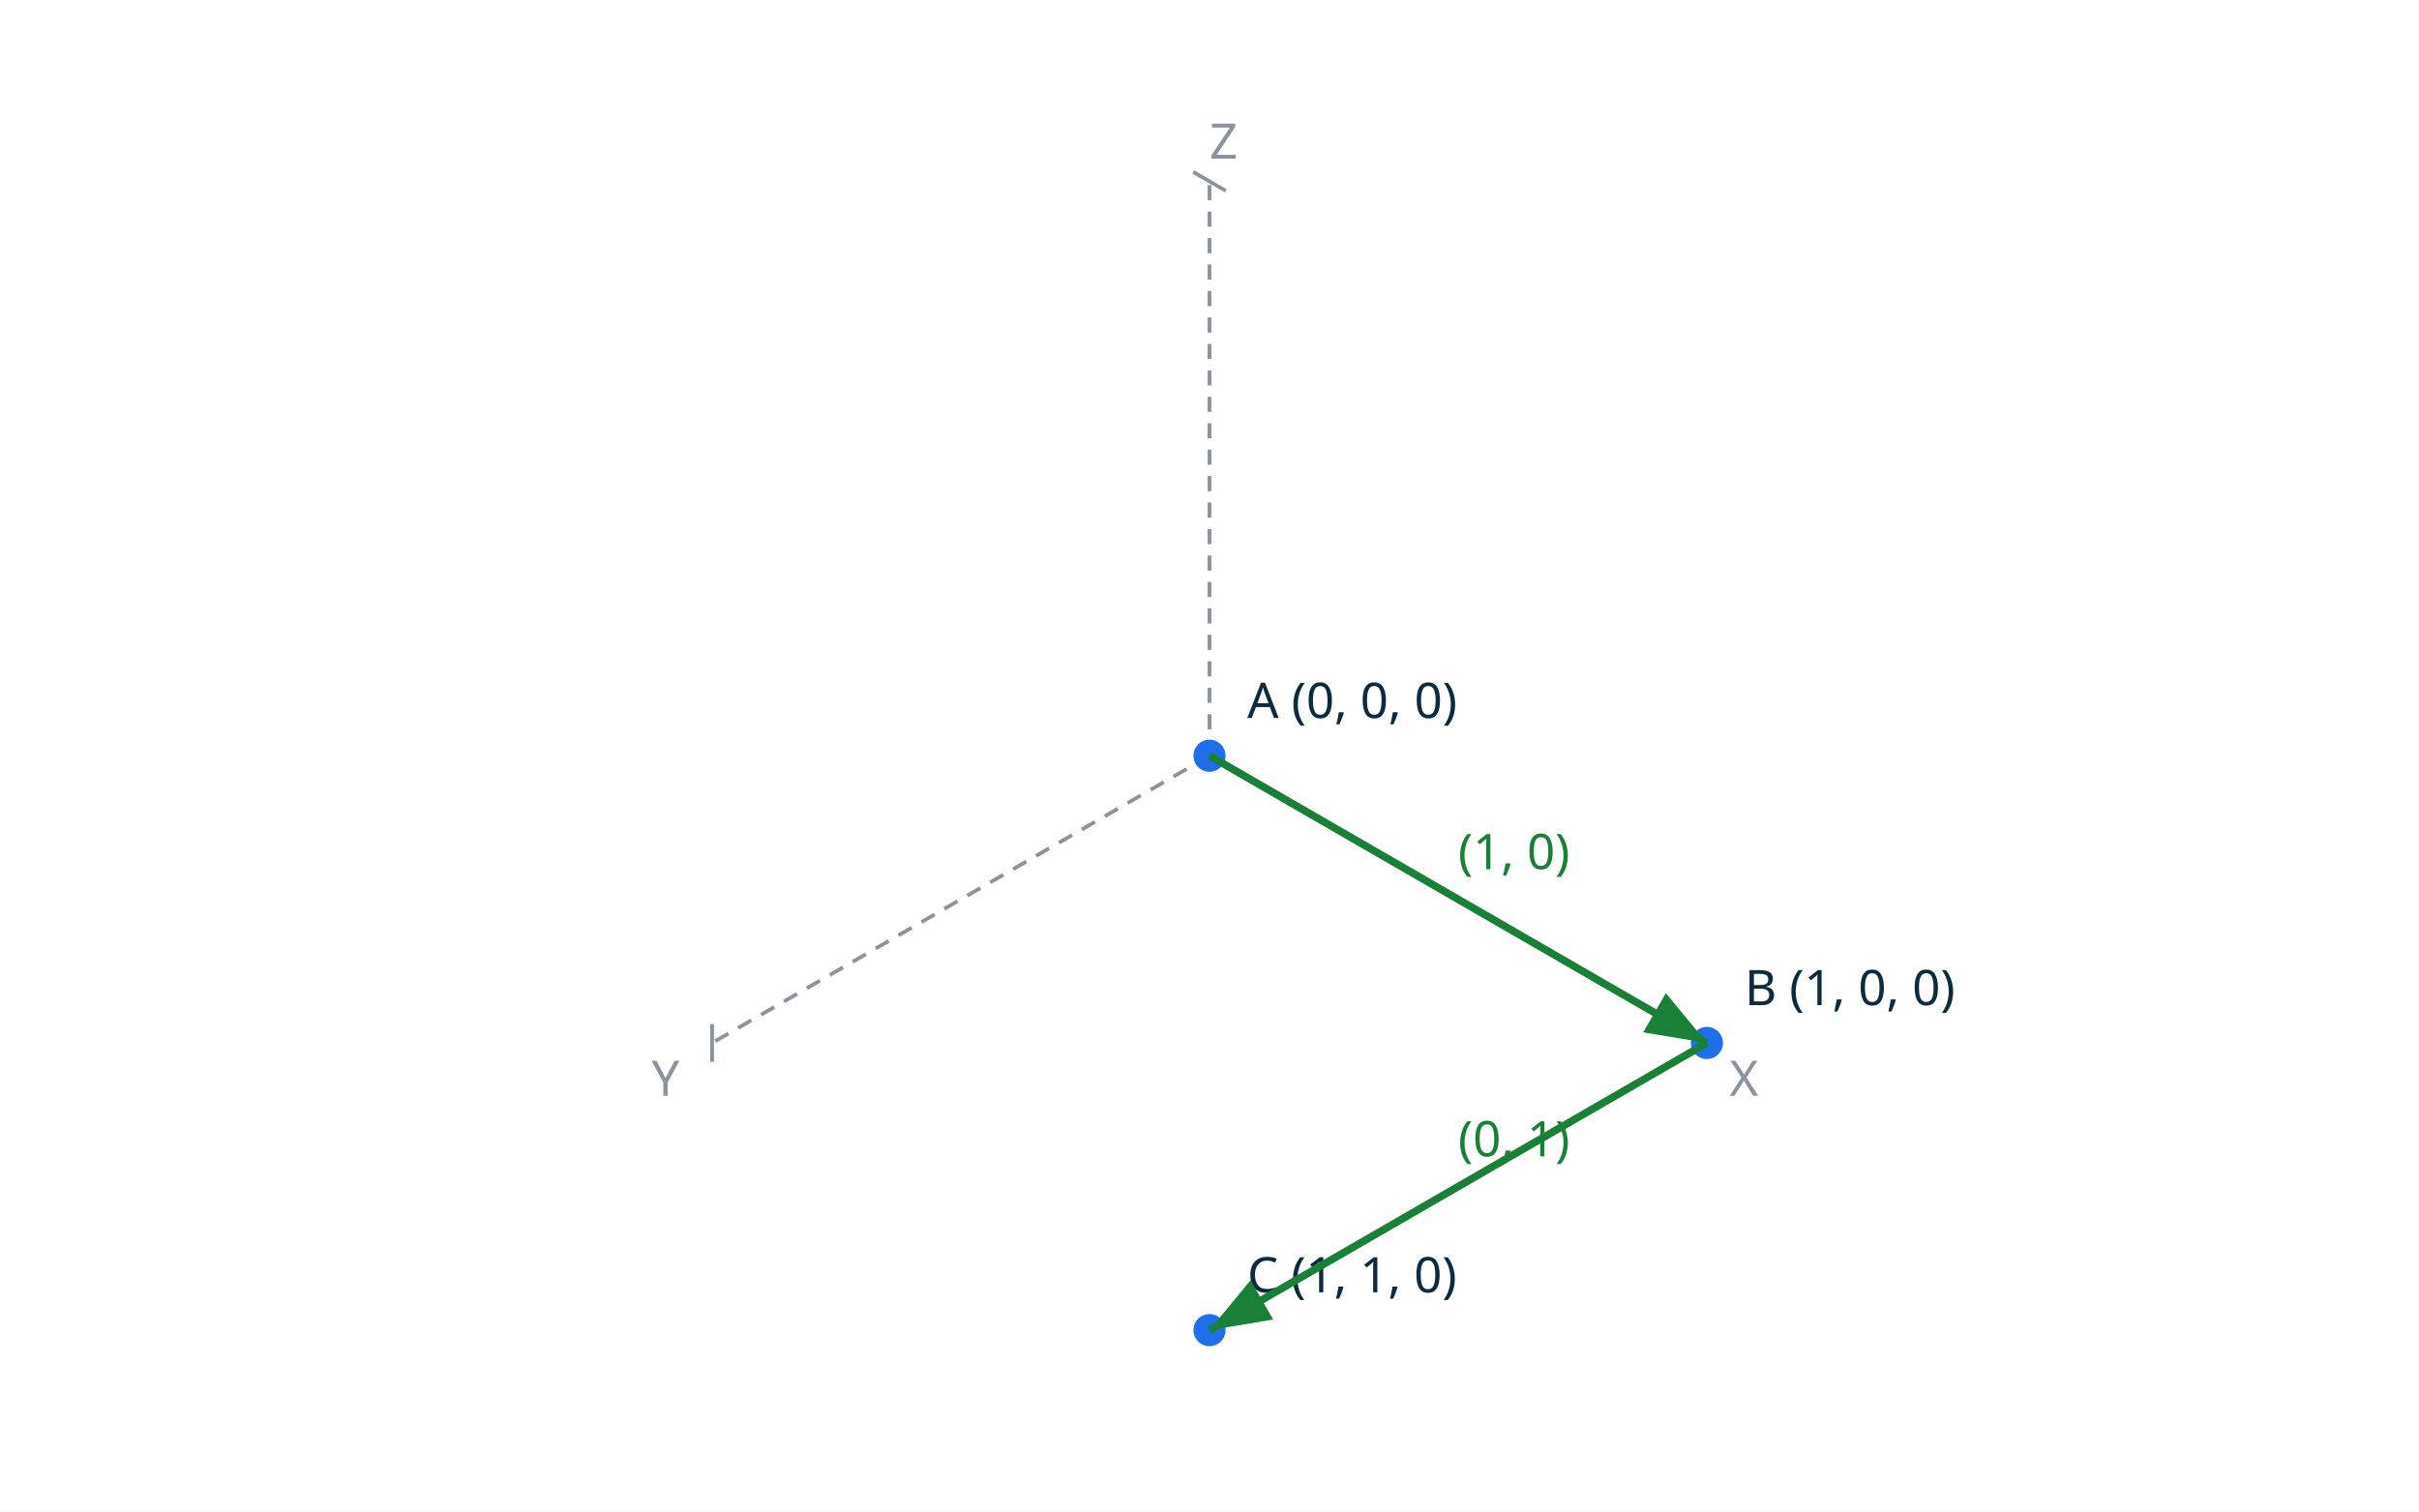
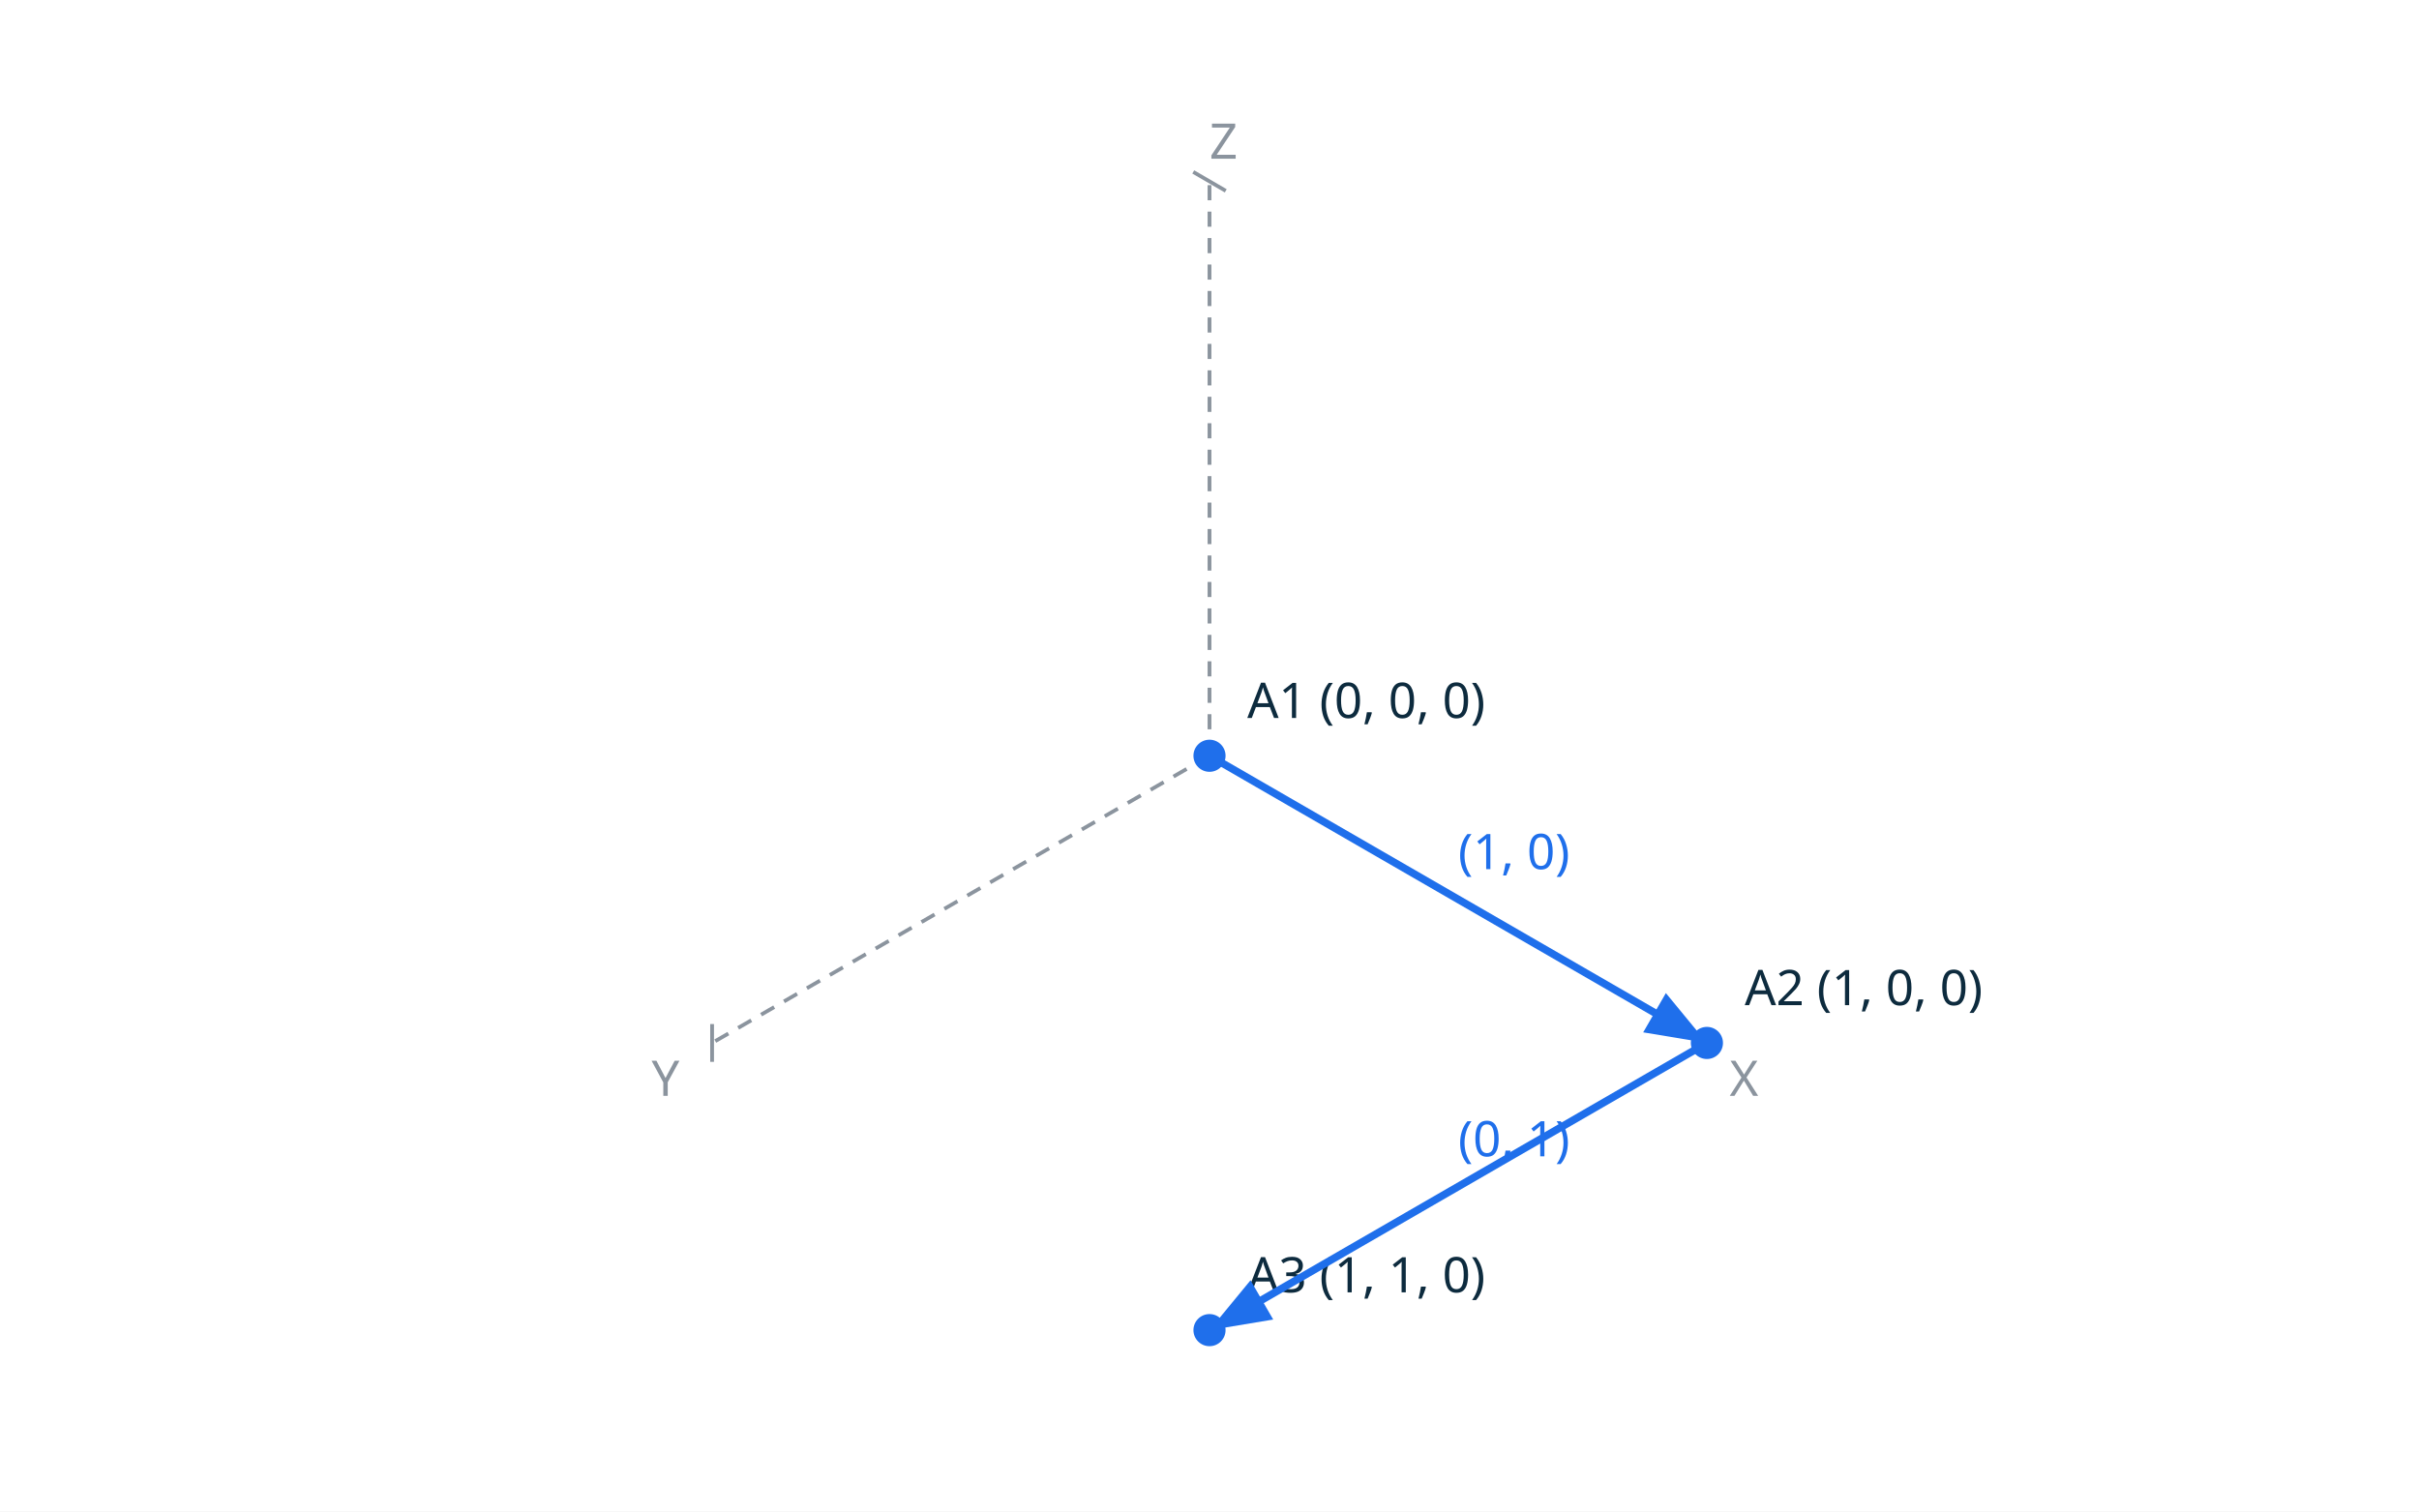
<svg xmlns="http://www.w3.org/2000/svg" viewBox="0 0 640 400" width="640" height="400">
  <rect width="640" height="400" fill="#ffffff" />
  <circle cx="320.0" cy="200.0" r="2.5" fill="#ffffff" stroke="#6e7781" stroke-width="1.0" />
  <circle cx="320.0" cy="200.0" r="2.5" fill="#ffffff" stroke="#6e7781" stroke-width="1.0" />
  <line x1="320.0" y1="200.0" x2="451.6" y2="276.0" stroke="#6e7781" stroke-width="1.0" stroke-dasharray="4 3" />
  <circle cx="451.6" cy="276.0" r="2.5" fill="#ffffff" stroke="#6e7781" stroke-width="1.0" />
  <circle cx="451.6" cy="276.0" r="2.5" fill="#ffffff" stroke="#6e7781" stroke-width="1.0" />
  <line x1="320.0" y1="200.0" x2="451.6" y2="276.0" stroke="#6e7781" stroke-width="1.0" stroke-dasharray="4 3" />
  <line x1="451.6" y1="276.0" x2="320.0" y2="352.0" stroke="#6e7781" stroke-width="1.0" stroke-dasharray="4 3" />
  <circle cx="451.6" cy="276.0" r="2.5" fill="#ffffff" stroke="#6e7781" stroke-width="1.0" />
  <circle cx="320.0" cy="352.0" r="2.5" fill="#ffffff" stroke="#6e7781" stroke-width="1.0" />
  <line x1="320.0" y1="200.0" x2="451.6" y2="276.0" stroke="#8b949e" stroke-width="1.0" stroke-dasharray="4 3" />
  <text x="457.6" y="290.0" fill="#8b949e" font-family="sans-serif" font-size="13">X</text>
  <line x1="320.0" y1="200.0" x2="188.4" y2="276.0" stroke="#8b949e" stroke-width="1.0" stroke-dasharray="4 3" />
  <text x="172.4" y="290.0" fill="#8b949e" font-family="sans-serif" font-size="13">Y</text>
  <line x1="320.0" y1="200.0" x2="320.0" y2="48.0" stroke="#8b949e" stroke-width="1.0" stroke-dasharray="4 3" />
  <text x="320.0" y="42.0" fill="#8b949e" font-family="sans-serif" font-size="13">Z</text>
  <circle cx="320.0" cy="200.0" r="2.5" fill="#8b949e" />
  <line x1="456.0" y1="273.5" x2="447.3" y2="278.5" stroke="#8b949e" stroke-width="1.0" />
  <line x1="188.4" y1="281.0" x2="188.4" y2="271.0" stroke="#8b949e" stroke-width="1.0" />
  <line x1="315.7" y1="45.5" x2="324.3" y2="50.5" stroke="#8b949e" stroke-width="1.0" />
  <circle cx="320.0" cy="200.0" r="5.0" fill="#1f6feb" stroke="#ffffff" stroke-width="1.5" />
-   <text x="330.0" y="190.0" fill="#0d2b3e" font-family="sans-serif" font-size="13">A (0, 0, 0)</text>
+   <text x="330.0" y="190.0" fill="#0d2b3e" font-family="sans-serif" font-size="13">A1 (0, 0, 0)</text>
  <circle cx="451.6" cy="276.0" r="5.0" fill="#1f6feb" stroke="#ffffff" stroke-width="1.5" />
-   <text x="461.6" y="266.0" fill="#0d2b3e" font-family="sans-serif" font-size="13">B (1, 0, 0)</text>
+   <text x="461.6" y="266.0" fill="#0d2b3e" font-family="sans-serif" font-size="13">A2 (1, 0, 0)</text>
  <circle cx="320.0" cy="352.0" r="5.0" fill="#1f6feb" stroke="#ffffff" stroke-width="1.5" />
-   <text x="330.0" y="342.0" fill="#0d2b3e" font-family="sans-serif" font-size="13">C (1, 1, 0)</text>
+   <text x="330.0" y="342.0" fill="#0d2b3e" font-family="sans-serif" font-size="13">A3 (1, 1, 0)</text>
  <defs>
    <marker id="arrow" markerWidth="10" markerHeight="10" refX="8" refY="3" orient="auto">
      <path d="M0,0 L8,3 L0,6 z" fill="#1a7f37" />
    </marker>
+     <marker id="arrow1" markerWidth="10" markerHeight="10" refX="8" refY="3" orient="auto">
+       <path d="M0,0 L8,3 L0,6 z" fill="#1f6feb" />
+     </marker>
  </defs>
-   <line x1="320.0" y1="200.0" x2="451.6" y2="276.0" stroke="#1a7f37" stroke-width="2.0" marker-end="url(#arrow)" />
-   <text x="385.8" y="230.0" fill="#1a7f37" font-family="sans-serif" font-size="13">(1, 0)</text>
-   <line x1="451.6" y1="276.0" x2="320.0" y2="352.0" stroke="#1a7f37" stroke-width="2.0" marker-end="url(#arrow)" />
-   <text x="385.8" y="306.0" fill="#1a7f37" font-family="sans-serif" font-size="13">(0, 1)</text>
+   <line x1="320.0" y1="200.0" x2="451.6" y2="276.0" stroke="#1f6feb" stroke-width="2.0" marker-end="url(#arrow1)" />
+   <text x="385.8" y="230.0" fill="#1f6feb" font-family="sans-serif" font-size="13">(1, 0)</text>
+   <line x1="451.6" y1="276.0" x2="320.0" y2="352.0" stroke="#1f6feb" stroke-width="2.0" marker-end="url(#arrow1)" />
+   <text x="385.8" y="306.0" fill="#1f6feb" font-family="sans-serif" font-size="13">(0, 1)</text>
</svg>
